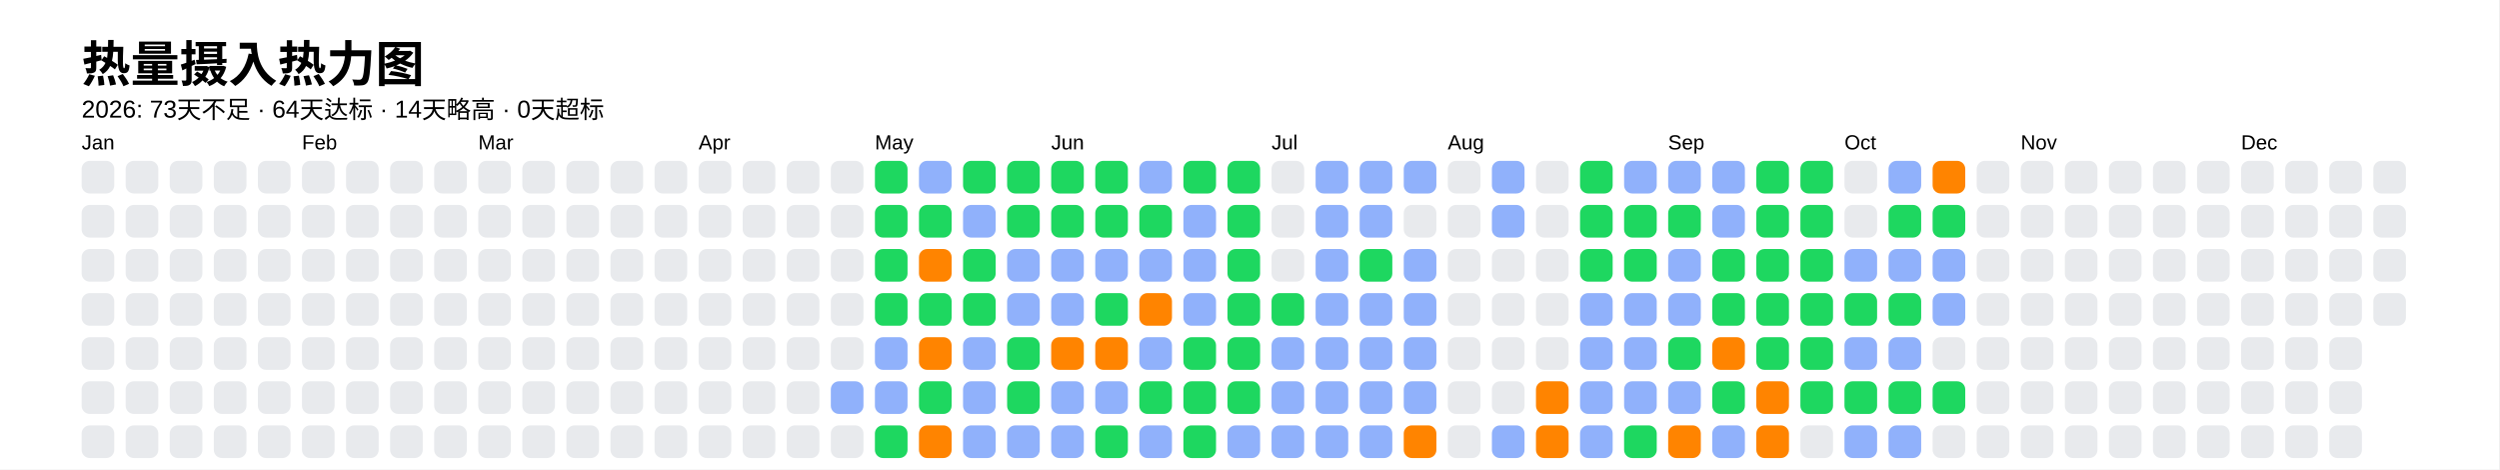
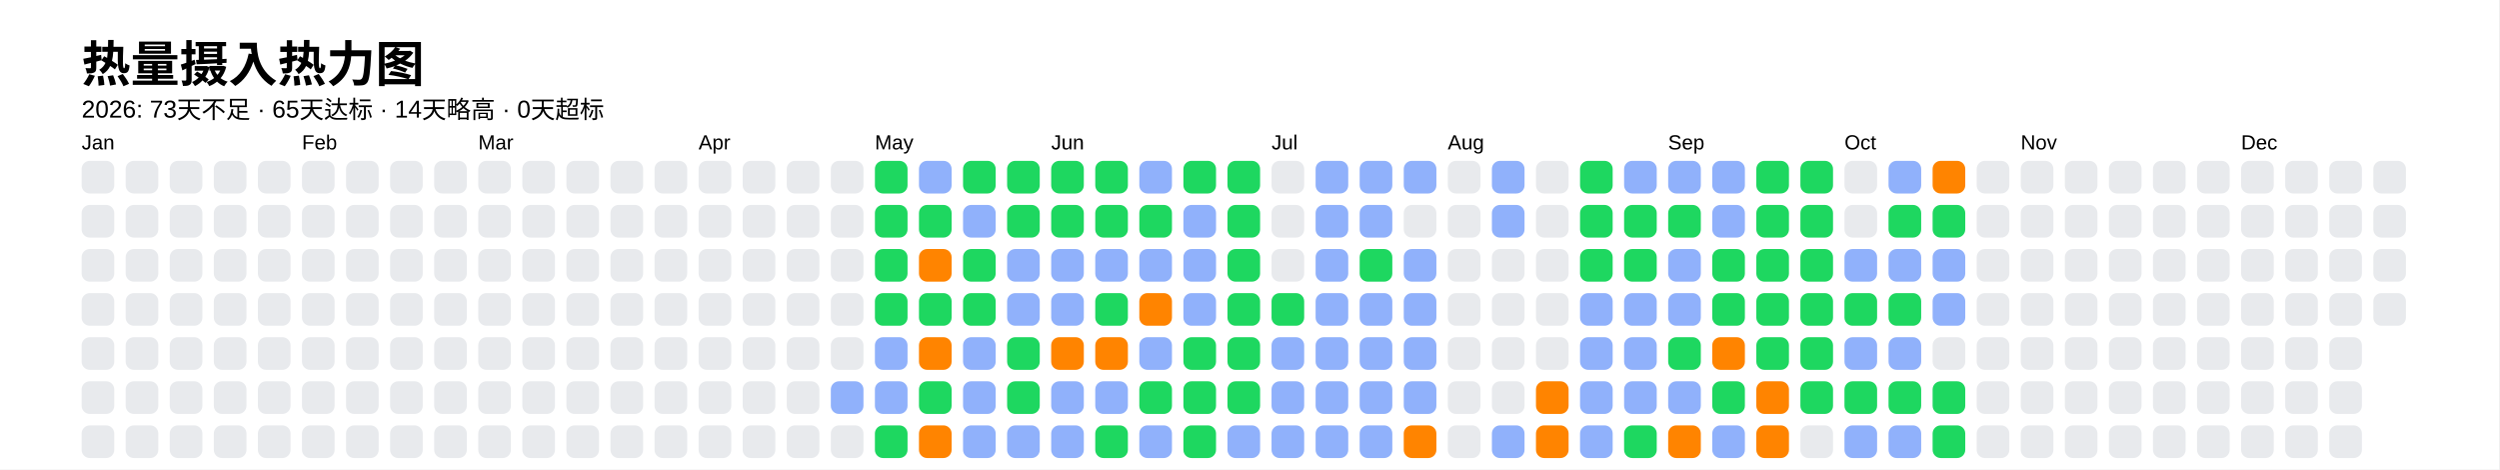
<svg xmlns="http://www.w3.org/2000/svg" style="background-color:white;" baseProfile="full" height="57.5mm" version="1.1" viewBox="0,0,306.2,57.5" width="306.2mm">
  <defs />
  <rect fill="#FFFFFF" height="57.5" width="306.2" x="0" y="0" />
  <text fill="#000000" style="font-size:6px; font-family:Arial; font-weight:bold;" x="10" y="10">热量摄入热力图</text>
-   <text fill="#000000" style="font-size:3px; font-family:Arial;" x="10" y="14.4">2026: 73天不足 · 64天达标 · 14天略高 · 0天超标</text>
+   <text fill="#000000" style="font-size:3px; font-family:Arial;" x="10" y="14.4">2026: 73天不足 · 65天达标 · 14天略高 · 0天超标</text>
  <text fill="#000000" style="font-size:2.5px; font-family:Arial" x="10" y="18.3">Jan</text>
  <rect fill="#E8EAED" height="4" rx="1" ry="1" width="4" x="10" y="19.7" />
  <rect fill="#E8EAED" height="4" rx="1" ry="1" width="4" x="10" y="25.1" />
  <rect fill="#E8EAED" height="4" rx="1" ry="1" width="4" x="10" y="30.5" />
  <rect fill="#E8EAED" height="4" rx="1" ry="1" width="4" x="10" y="35.9" />
  <rect fill="#E8EAED" height="4" rx="1" ry="1" width="4" x="10" y="41.3" />
  <rect fill="#E8EAED" height="4" rx="1" ry="1" width="4" x="10" y="46.7" />
  <rect fill="#E8EAED" height="4" rx="1" ry="1" width="4" x="10" y="52.1" />
  <rect fill="#E8EAED" height="4" rx="1" ry="1" width="4" x="15.4" y="19.7" />
  <rect fill="#E8EAED" height="4" rx="1" ry="1" width="4" x="15.4" y="25.1" />
  <rect fill="#E8EAED" height="4" rx="1" ry="1" width="4" x="15.4" y="30.5" />
  <rect fill="#E8EAED" height="4" rx="1" ry="1" width="4" x="15.4" y="35.9" />
  <rect fill="#E8EAED" height="4" rx="1" ry="1" width="4" x="15.4" y="41.3" />
  <rect fill="#E8EAED" height="4" rx="1" ry="1" width="4" x="15.4" y="46.7" />
  <rect fill="#E8EAED" height="4" rx="1" ry="1" width="4" x="15.4" y="52.1" />
  <rect fill="#E8EAED" height="4" rx="1" ry="1" width="4" x="20.8" y="19.7" />
  <rect fill="#E8EAED" height="4" rx="1" ry="1" width="4" x="20.8" y="25.1" />
  <rect fill="#E8EAED" height="4" rx="1" ry="1" width="4" x="20.8" y="30.5" />
  <rect fill="#E8EAED" height="4" rx="1" ry="1" width="4" x="20.8" y="35.9" />
  <rect fill="#E8EAED" height="4" rx="1" ry="1" width="4" x="20.8" y="41.3" />
  <rect fill="#E8EAED" height="4" rx="1" ry="1" width="4" x="20.8" y="46.7" />
  <rect fill="#E8EAED" height="4" rx="1" ry="1" width="4" x="20.8" y="52.1" />
  <rect fill="#E8EAED" height="4" rx="1" ry="1" width="4" x="26.2" y="19.7" />
  <rect fill="#E8EAED" height="4" rx="1" ry="1" width="4" x="26.2" y="25.1" />
  <rect fill="#E8EAED" height="4" rx="1" ry="1" width="4" x="26.2" y="30.5" />
  <rect fill="#E8EAED" height="4" rx="1" ry="1" width="4" x="26.2" y="35.9" />
  <rect fill="#E8EAED" height="4" rx="1" ry="1" width="4" x="26.2" y="41.3" />
  <rect fill="#E8EAED" height="4" rx="1" ry="1" width="4" x="26.2" y="46.7" />
  <rect fill="#E8EAED" height="4" rx="1" ry="1" width="4" x="26.2" y="52.1" />
  <rect fill="#E8EAED" height="4" rx="1" ry="1" width="4" x="31.6" y="19.7" />
  <rect fill="#E8EAED" height="4" rx="1" ry="1" width="4" x="31.6" y="25.1" />
  <rect fill="#E8EAED" height="4" rx="1" ry="1" width="4" x="31.6" y="30.5" />
  <rect fill="#E8EAED" height="4" rx="1" ry="1" width="4" x="31.6" y="35.9" />
  <rect fill="#E8EAED" height="4" rx="1" ry="1" width="4" x="31.6" y="41.3" />
  <rect fill="#E8EAED" height="4" rx="1" ry="1" width="4" x="31.6" y="46.7" />
  <rect fill="#E8EAED" height="4" rx="1" ry="1" width="4" x="31.6" y="52.1" />
  <text fill="#000000" style="font-size:2.5px; font-family:Arial" x="37.0" y="18.3">Feb</text>
  <rect fill="#E8EAED" height="4" rx="1" ry="1" width="4" x="37.0" y="19.7" />
  <rect fill="#E8EAED" height="4" rx="1" ry="1" width="4" x="37.0" y="25.1" />
  <rect fill="#E8EAED" height="4" rx="1" ry="1" width="4" x="37.0" y="30.5" />
  <rect fill="#E8EAED" height="4" rx="1" ry="1" width="4" x="37.0" y="35.9" />
  <rect fill="#E8EAED" height="4" rx="1" ry="1" width="4" x="37.0" y="41.3" />
  <rect fill="#E8EAED" height="4" rx="1" ry="1" width="4" x="37.0" y="46.7" />
  <rect fill="#E8EAED" height="4" rx="1" ry="1" width="4" x="37.0" y="52.1" />
  <rect fill="#E8EAED" height="4" rx="1" ry="1" width="4" x="42.4" y="19.7" />
  <rect fill="#E8EAED" height="4" rx="1" ry="1" width="4" x="42.4" y="25.1" />
  <rect fill="#E8EAED" height="4" rx="1" ry="1" width="4" x="42.4" y="30.5" />
  <rect fill="#E8EAED" height="4" rx="1" ry="1" width="4" x="42.4" y="35.9" />
  <rect fill="#E8EAED" height="4" rx="1" ry="1" width="4" x="42.4" y="41.3" />
  <rect fill="#E8EAED" height="4" rx="1" ry="1" width="4" x="42.4" y="46.7" />
  <rect fill="#E8EAED" height="4" rx="1" ry="1" width="4" x="42.4" y="52.1" />
  <rect fill="#E8EAED" height="4" rx="1" ry="1" width="4" x="47.8" y="19.7" />
  <rect fill="#E8EAED" height="4" rx="1" ry="1" width="4" x="47.8" y="25.1" />
  <rect fill="#E8EAED" height="4" rx="1" ry="1" width="4" x="47.8" y="30.5" />
  <rect fill="#E8EAED" height="4" rx="1" ry="1" width="4" x="47.8" y="35.9" />
  <rect fill="#E8EAED" height="4" rx="1" ry="1" width="4" x="47.8" y="41.3" />
  <rect fill="#E8EAED" height="4" rx="1" ry="1" width="4" x="47.8" y="46.7" />
  <rect fill="#E8EAED" height="4" rx="1" ry="1" width="4" x="47.8" y="52.1" />
  <rect fill="#E8EAED" height="4" rx="1" ry="1" width="4" x="53.2" y="19.7" />
  <rect fill="#E8EAED" height="4" rx="1" ry="1" width="4" x="53.2" y="25.1" />
  <rect fill="#E8EAED" height="4" rx="1" ry="1" width="4" x="53.2" y="30.5" />
  <rect fill="#E8EAED" height="4" rx="1" ry="1" width="4" x="53.2" y="35.9" />
  <rect fill="#E8EAED" height="4" rx="1" ry="1" width="4" x="53.2" y="41.3" />
  <rect fill="#E8EAED" height="4" rx="1" ry="1" width="4" x="53.2" y="46.7" />
  <rect fill="#E8EAED" height="4" rx="1" ry="1" width="4" x="53.2" y="52.1" />
  <text fill="#000000" style="font-size:2.5px; font-family:Arial" x="58.6" y="18.3">Mar</text>
  <rect fill="#E8EAED" height="4" rx="1" ry="1" width="4" x="58.6" y="19.7" />
  <rect fill="#E8EAED" height="4" rx="1" ry="1" width="4" x="58.6" y="25.1" />
  <rect fill="#E8EAED" height="4" rx="1" ry="1" width="4" x="58.6" y="30.5" />
  <rect fill="#E8EAED" height="4" rx="1" ry="1" width="4" x="58.6" y="35.9" />
  <rect fill="#E8EAED" height="4" rx="1" ry="1" width="4" x="58.6" y="41.3" />
  <rect fill="#E8EAED" height="4" rx="1" ry="1" width="4" x="58.6" y="46.7" />
  <rect fill="#E8EAED" height="4" rx="1" ry="1" width="4" x="58.6" y="52.1" />
  <rect fill="#E8EAED" height="4" rx="1" ry="1" width="4" x="64" y="19.7" />
  <rect fill="#E8EAED" height="4" rx="1" ry="1" width="4" x="64" y="25.1" />
  <rect fill="#E8EAED" height="4" rx="1" ry="1" width="4" x="64" y="30.5" />
  <rect fill="#E8EAED" height="4" rx="1" ry="1" width="4" x="64" y="35.9" />
  <rect fill="#E8EAED" height="4" rx="1" ry="1" width="4" x="64" y="41.3" />
  <rect fill="#E8EAED" height="4" rx="1" ry="1" width="4" x="64" y="46.7" />
  <rect fill="#E8EAED" height="4" rx="1" ry="1" width="4" x="64" y="52.1" />
  <rect fill="#E8EAED" height="4" rx="1" ry="1" width="4" x="69.4" y="19.7" />
  <rect fill="#E8EAED" height="4" rx="1" ry="1" width="4" x="69.4" y="25.1" />
  <rect fill="#E8EAED" height="4" rx="1" ry="1" width="4" x="69.4" y="30.5" />
  <rect fill="#E8EAED" height="4" rx="1" ry="1" width="4" x="69.4" y="35.9" />
  <rect fill="#E8EAED" height="4" rx="1" ry="1" width="4" x="69.4" y="41.3" />
  <rect fill="#E8EAED" height="4" rx="1" ry="1" width="4" x="69.4" y="46.7" />
  <rect fill="#E8EAED" height="4" rx="1" ry="1" width="4" x="69.4" y="52.1" />
  <rect fill="#E8EAED" height="4" rx="1" ry="1" width="4" x="74.8" y="19.7" />
  <rect fill="#E8EAED" height="4" rx="1" ry="1" width="4" x="74.8" y="25.1" />
  <rect fill="#E8EAED" height="4" rx="1" ry="1" width="4" x="74.8" y="30.5" />
  <rect fill="#E8EAED" height="4" rx="1" ry="1" width="4" x="74.8" y="35.9" />
  <rect fill="#E8EAED" height="4" rx="1" ry="1" width="4" x="74.8" y="41.3" />
  <rect fill="#E8EAED" height="4" rx="1" ry="1" width="4" x="74.8" y="46.7" />
  <rect fill="#E8EAED" height="4" rx="1" ry="1" width="4" x="74.8" y="52.1" />
  <rect fill="#E8EAED" height="4" rx="1" ry="1" width="4" x="80.2" y="19.7" />
  <rect fill="#E8EAED" height="4" rx="1" ry="1" width="4" x="80.2" y="25.1" />
  <rect fill="#E8EAED" height="4" rx="1" ry="1" width="4" x="80.2" y="30.5" />
  <rect fill="#E8EAED" height="4" rx="1" ry="1" width="4" x="80.2" y="35.9" />
  <rect fill="#E8EAED" height="4" rx="1" ry="1" width="4" x="80.2" y="41.3" />
  <rect fill="#E8EAED" height="4" rx="1" ry="1" width="4" x="80.2" y="46.7" />
  <rect fill="#E8EAED" height="4" rx="1" ry="1" width="4" x="80.2" y="52.1" />
  <text fill="#000000" style="font-size:2.5px; font-family:Arial" x="85.6" y="18.3">Apr</text>
  <rect fill="#E8EAED" height="4" rx="1" ry="1" width="4" x="85.6" y="19.7" />
  <rect fill="#E8EAED" height="4" rx="1" ry="1" width="4" x="85.6" y="25.1" />
  <rect fill="#E8EAED" height="4" rx="1" ry="1" width="4" x="85.6" y="30.5" />
  <rect fill="#E8EAED" height="4" rx="1" ry="1" width="4" x="85.6" y="35.9" />
  <rect fill="#E8EAED" height="4" rx="1" ry="1" width="4" x="85.6" y="41.3" />
  <rect fill="#E8EAED" height="4" rx="1" ry="1" width="4" x="85.6" y="46.7" />
  <rect fill="#E8EAED" height="4" rx="1" ry="1" width="4" x="85.6" y="52.1" />
  <rect fill="#E8EAED" height="4" rx="1" ry="1" width="4" x="91" y="19.7" />
  <rect fill="#E8EAED" height="4" rx="1" ry="1" width="4" x="91" y="25.1" />
  <rect fill="#E8EAED" height="4" rx="1" ry="1" width="4" x="91" y="30.5" />
  <rect fill="#E8EAED" height="4" rx="1" ry="1" width="4" x="91" y="35.9" />
  <rect fill="#E8EAED" height="4" rx="1" ry="1" width="4" x="91" y="41.3" />
  <rect fill="#E8EAED" height="4" rx="1" ry="1" width="4" x="91" y="46.7" />
  <rect fill="#E8EAED" height="4" rx="1" ry="1" width="4" x="91" y="52.1" />
  <rect fill="#E8EAED" height="4" rx="1" ry="1" width="4" x="96.4" y="19.7" />
  <rect fill="#E8EAED" height="4" rx="1" ry="1" width="4" x="96.4" y="25.1" />
  <rect fill="#E8EAED" height="4" rx="1" ry="1" width="4" x="96.4" y="30.5" />
  <rect fill="#E8EAED" height="4" rx="1" ry="1" width="4" x="96.4" y="35.9" />
  <rect fill="#E8EAED" height="4" rx="1" ry="1" width="4" x="96.4" y="41.3" />
  <rect fill="#E8EAED" height="4" rx="1" ry="1" width="4" x="96.4" y="46.7" />
  <rect fill="#E8EAED" height="4" rx="1" ry="1" width="4" x="96.4" y="52.1" />
  <rect fill="#E8EAED" height="4" rx="1" ry="1" width="4" x="101.8" y="19.7" />
  <rect fill="#E8EAED" height="4" rx="1" ry="1" width="4" x="101.8" y="25.1" />
  <rect fill="#E8EAED" height="4" rx="1" ry="1" width="4" x="101.8" y="30.5" />
  <rect fill="#E8EAED" height="4" rx="1" ry="1" width="4" x="101.8" y="35.9" />
  <rect fill="#E8EAED" height="4" rx="1" ry="1" width="4" x="101.8" y="41.3" />
  <rect fill="#90b1fb" height="4" rx="1" ry="1" width="4" x="101.8" y="46.7" />
  <rect fill="#E8EAED" height="4" rx="1" ry="1" width="4" x="101.8" y="52.1" />
  <text fill="#000000" style="font-size:2.5px; font-family:Arial" x="107.2" y="18.3">May</text>
  <rect fill="#1ed760" height="4" rx="1" ry="1" width="4" x="107.2" y="19.7" />
  <rect fill="#1ed760" height="4" rx="1" ry="1" width="4" x="107.2" y="25.1" />
  <rect fill="#1ed760" height="4" rx="1" ry="1" width="4" x="107.2" y="30.5" />
  <rect fill="#1ed760" height="4" rx="1" ry="1" width="4" x="107.2" y="35.9" />
  <rect fill="#90b1fb" height="4" rx="1" ry="1" width="4" x="107.2" y="41.3" />
  <rect fill="#90b1fb" height="4" rx="1" ry="1" width="4" x="107.2" y="46.7" />
  <rect fill="#1ed760" height="4" rx="1" ry="1" width="4" x="107.2" y="52.1" />
  <rect fill="#90b1fb" height="4" rx="1" ry="1" width="4" x="112.6" y="19.7" />
  <rect fill="#1ed760" height="4" rx="1" ry="1" width="4" x="112.6" y="25.1" />
  <rect fill="#ff8400" height="4" rx="1" ry="1" width="4" x="112.6" y="30.5" />
  <rect fill="#1ed760" height="4" rx="1" ry="1" width="4" x="112.6" y="35.9" />
  <rect fill="#ff8400" height="4" rx="1" ry="1" width="4" x="112.6" y="41.3" />
  <rect fill="#1ed760" height="4" rx="1" ry="1" width="4" x="112.6" y="46.7" />
  <rect fill="#ff8400" height="4" rx="1" ry="1" width="4" x="112.6" y="52.1" />
  <rect fill="#1ed760" height="4" rx="1" ry="1" width="4" x="118" y="19.7" />
  <rect fill="#90b1fb" height="4" rx="1" ry="1" width="4" x="118" y="25.1" />
  <rect fill="#1ed760" height="4" rx="1" ry="1" width="4" x="118" y="30.5" />
  <rect fill="#1ed760" height="4" rx="1" ry="1" width="4" x="118" y="35.9" />
  <rect fill="#90b1fb" height="4" rx="1" ry="1" width="4" x="118" y="41.3" />
  <rect fill="#90b1fb" height="4" rx="1" ry="1" width="4" x="118" y="46.7" />
  <rect fill="#90b1fb" height="4" rx="1" ry="1" width="4" x="118" y="52.1" />
  <rect fill="#1ed760" height="4" rx="1" ry="1" width="4" x="123.4" y="19.7" />
  <rect fill="#1ed760" height="4" rx="1" ry="1" width="4" x="123.4" y="25.1" />
  <rect fill="#90b1fb" height="4" rx="1" ry="1" width="4" x="123.4" y="30.5" />
  <rect fill="#90b1fb" height="4" rx="1" ry="1" width="4" x="123.4" y="35.9" />
  <rect fill="#1ed760" height="4" rx="1" ry="1" width="4" x="123.4" y="41.3" />
  <rect fill="#1ed760" height="4" rx="1" ry="1" width="4" x="123.4" y="46.7" />
  <rect fill="#90b1fb" height="4" rx="1" ry="1" width="4" x="123.4" y="52.1" />
  <text fill="#000000" style="font-size:2.5px; font-family:Arial" x="128.8" y="18.3">Jun</text>
  <rect fill="#1ed760" height="4" rx="1" ry="1" width="4" x="128.8" y="19.7" />
  <rect fill="#1ed760" height="4" rx="1" ry="1" width="4" x="128.8" y="25.1" />
  <rect fill="#90b1fb" height="4" rx="1" ry="1" width="4" x="128.8" y="30.5" />
  <rect fill="#90b1fb" height="4" rx="1" ry="1" width="4" x="128.8" y="35.9" />
  <rect fill="#ff8400" height="4" rx="1" ry="1" width="4" x="128.8" y="41.3" />
  <rect fill="#90b1fb" height="4" rx="1" ry="1" width="4" x="128.8" y="46.7" />
  <rect fill="#90b1fb" height="4" rx="1" ry="1" width="4" x="128.8" y="52.1" />
  <rect fill="#1ed760" height="4" rx="1" ry="1" width="4" x="134.2" y="19.7" />
  <rect fill="#1ed760" height="4" rx="1" ry="1" width="4" x="134.2" y="25.1" />
  <rect fill="#90b1fb" height="4" rx="1" ry="1" width="4" x="134.2" y="30.5" />
  <rect fill="#1ed760" height="4" rx="1" ry="1" width="4" x="134.2" y="35.9" />
  <rect fill="#ff8400" height="4" rx="1" ry="1" width="4" x="134.2" y="41.3" />
  <rect fill="#90b1fb" height="4" rx="1" ry="1" width="4" x="134.2" y="46.7" />
  <rect fill="#1ed760" height="4" rx="1" ry="1" width="4" x="134.2" y="52.1" />
  <rect fill="#90b1fb" height="4" rx="1" ry="1" width="4" x="139.6" y="19.7" />
  <rect fill="#1ed760" height="4" rx="1" ry="1" width="4" x="139.6" y="25.1" />
  <rect fill="#90b1fb" height="4" rx="1" ry="1" width="4" x="139.6" y="30.5" />
  <rect fill="#ff8400" height="4" rx="1" ry="1" width="4" x="139.6" y="35.9" />
  <rect fill="#90b1fb" height="4" rx="1" ry="1" width="4" x="139.6" y="41.3" />
  <rect fill="#1ed760" height="4" rx="1" ry="1" width="4" x="139.6" y="46.7" />
  <rect fill="#90b1fb" height="4" rx="1" ry="1" width="4" x="139.6" y="52.1" />
  <rect fill="#1ed760" height="4" rx="1" ry="1" width="4" x="145" y="19.7" />
  <rect fill="#90b1fb" height="4" rx="1" ry="1" width="4" x="145" y="25.1" />
  <rect fill="#90b1fb" height="4" rx="1" ry="1" width="4" x="145" y="30.5" />
  <rect fill="#90b1fb" height="4" rx="1" ry="1" width="4" x="145" y="35.9" />
  <rect fill="#1ed760" height="4" rx="1" ry="1" width="4" x="145" y="41.3" />
  <rect fill="#1ed760" height="4" rx="1" ry="1" width="4" x="145" y="46.7" />
  <rect fill="#1ed760" height="4" rx="1" ry="1" width="4" x="145" y="52.1" />
  <rect fill="#1ed760" height="4" rx="1" ry="1" width="4" x="150.4" y="19.7" />
  <rect fill="#1ed760" height="4" rx="1" ry="1" width="4" x="150.4" y="25.1" />
  <rect fill="#1ed760" height="4" rx="1" ry="1" width="4" x="150.4" y="30.5" />
  <rect fill="#1ed760" height="4" rx="1" ry="1" width="4" x="150.4" y="35.9" />
  <rect fill="#1ed760" height="4" rx="1" ry="1" width="4" x="150.4" y="41.3" />
  <rect fill="#1ed760" height="4" rx="1" ry="1" width="4" x="150.4" y="46.7" />
  <rect fill="#90b1fb" height="4" rx="1" ry="1" width="4" x="150.4" y="52.1" />
  <text fill="#000000" style="font-size:2.5px; font-family:Arial" x="155.8" y="18.3">Jul</text>
  <rect fill="#E8EAED" height="4" rx="1" ry="1" width="4" x="155.8" y="19.7" />
  <rect fill="#E8EAED" height="4" rx="1" ry="1" width="4" x="155.8" y="25.1" />
  <rect fill="#E8EAED" height="4" rx="1" ry="1" width="4" x="155.8" y="30.5" />
  <rect fill="#1ed760" height="4" rx="1" ry="1" width="4" x="155.8" y="35.9" />
  <rect fill="#90b1fb" height="4" rx="1" ry="1" width="4" x="155.8" y="41.3" />
  <rect fill="#90b1fb" height="4" rx="1" ry="1" width="4" x="155.8" y="46.7" />
  <rect fill="#90b1fb" height="4" rx="1" ry="1" width="4" x="155.8" y="52.1" />
  <rect fill="#90b1fb" height="4" rx="1" ry="1" width="4" x="161.2" y="19.7" />
  <rect fill="#90b1fb" height="4" rx="1" ry="1" width="4" x="161.2" y="25.1" />
  <rect fill="#90b1fb" height="4" rx="1" ry="1" width="4" x="161.2" y="30.5" />
  <rect fill="#90b1fb" height="4" rx="1" ry="1" width="4" x="161.2" y="35.9" />
  <rect fill="#90b1fb" height="4" rx="1" ry="1" width="4" x="161.2" y="41.3" />
  <rect fill="#90b1fb" height="4" rx="1" ry="1" width="4" x="161.2" y="46.7" />
  <rect fill="#90b1fb" height="4" rx="1" ry="1" width="4" x="161.2" y="52.1" />
  <rect fill="#90b1fb" height="4" rx="1" ry="1" width="4" x="166.6" y="19.7" />
  <rect fill="#90b1fb" height="4" rx="1" ry="1" width="4" x="166.6" y="25.1" />
  <rect fill="#1ed760" height="4" rx="1" ry="1" width="4" x="166.6" y="30.5" />
  <rect fill="#90b1fb" height="4" rx="1" ry="1" width="4" x="166.6" y="35.9" />
  <rect fill="#90b1fb" height="4" rx="1" ry="1" width="4" x="166.6" y="41.3" />
  <rect fill="#90b1fb" height="4" rx="1" ry="1" width="4" x="166.6" y="46.7" />
  <rect fill="#90b1fb" height="4" rx="1" ry="1" width="4" x="166.6" y="52.1" />
  <rect fill="#90b1fb" height="4" rx="1" ry="1" width="4" x="172" y="19.7" />
  <rect fill="#E8EAED" height="4" rx="1" ry="1" width="4" x="172" y="25.1" />
  <rect fill="#90b1fb" height="4" rx="1" ry="1" width="4" x="172" y="30.5" />
  <rect fill="#90b1fb" height="4" rx="1" ry="1" width="4" x="172" y="35.9" />
  <rect fill="#90b1fb" height="4" rx="1" ry="1" width="4" x="172" y="41.3" />
  <rect fill="#90b1fb" height="4" rx="1" ry="1" width="4" x="172" y="46.7" />
  <rect fill="#ff8400" height="4" rx="1" ry="1" width="4" x="172" y="52.1" />
  <text fill="#000000" style="font-size:2.5px; font-family:Arial" x="177.4" y="18.3">Aug</text>
  <rect fill="#E8EAED" height="4" rx="1" ry="1" width="4" x="177.4" y="19.7" />
  <rect fill="#E8EAED" height="4" rx="1" ry="1" width="4" x="177.4" y="25.1" />
  <rect fill="#E8EAED" height="4" rx="1" ry="1" width="4" x="177.4" y="30.5" />
  <rect fill="#E8EAED" height="4" rx="1" ry="1" width="4" x="177.4" y="35.9" />
  <rect fill="#E8EAED" height="4" rx="1" ry="1" width="4" x="177.4" y="41.3" />
  <rect fill="#E8EAED" height="4" rx="1" ry="1" width="4" x="177.4" y="46.7" />
  <rect fill="#E8EAED" height="4" rx="1" ry="1" width="4" x="177.4" y="52.1" />
  <rect fill="#90b1fb" height="4" rx="1" ry="1" width="4" x="182.8" y="19.7" />
  <rect fill="#90b1fb" height="4" rx="1" ry="1" width="4" x="182.8" y="25.1" />
  <rect fill="#E8EAED" height="4" rx="1" ry="1" width="4" x="182.8" y="30.5" />
  <rect fill="#E8EAED" height="4" rx="1" ry="1" width="4" x="182.8" y="35.9" />
  <rect fill="#E8EAED" height="4" rx="1" ry="1" width="4" x="182.8" y="41.3" />
  <rect fill="#E8EAED" height="4" rx="1" ry="1" width="4" x="182.8" y="46.7" />
  <rect fill="#90b1fb" height="4" rx="1" ry="1" width="4" x="182.8" y="52.1" />
  <rect fill="#E8EAED" height="4" rx="1" ry="1" width="4" x="188.2" y="19.7" />
  <rect fill="#E8EAED" height="4" rx="1" ry="1" width="4" x="188.2" y="25.1" />
  <rect fill="#E8EAED" height="4" rx="1" ry="1" width="4" x="188.2" y="30.5" />
  <rect fill="#E8EAED" height="4" rx="1" ry="1" width="4" x="188.2" y="35.9" />
  <rect fill="#E8EAED" height="4" rx="1" ry="1" width="4" x="188.2" y="41.3" />
  <rect fill="#ff8400" height="4" rx="1" ry="1" width="4" x="188.2" y="46.7" />
  <rect fill="#ff8400" height="4" rx="1" ry="1" width="4" x="188.2" y="52.1" />
  <rect fill="#1ed760" height="4" rx="1" ry="1" width="4" x="193.6" y="19.7" />
  <rect fill="#1ed760" height="4" rx="1" ry="1" width="4" x="193.6" y="25.1" />
  <rect fill="#1ed760" height="4" rx="1" ry="1" width="4" x="193.6" y="30.5" />
  <rect fill="#90b1fb" height="4" rx="1" ry="1" width="4" x="193.6" y="35.9" />
  <rect fill="#90b1fb" height="4" rx="1" ry="1" width="4" x="193.6" y="41.3" />
  <rect fill="#90b1fb" height="4" rx="1" ry="1" width="4" x="193.6" y="46.7" />
  <rect fill="#90b1fb" height="4" rx="1" ry="1" width="4" x="193.6" y="52.1" />
  <rect fill="#90b1fb" height="4" rx="1" ry="1" width="4" x="199" y="19.7" />
  <rect fill="#1ed760" height="4" rx="1" ry="1" width="4" x="199" y="25.1" />
  <rect fill="#1ed760" height="4" rx="1" ry="1" width="4" x="199" y="30.5" />
  <rect fill="#90b1fb" height="4" rx="1" ry="1" width="4" x="199" y="35.9" />
  <rect fill="#90b1fb" height="4" rx="1" ry="1" width="4" x="199" y="41.3" />
  <rect fill="#90b1fb" height="4" rx="1" ry="1" width="4" x="199" y="46.7" />
  <rect fill="#1ed760" height="4" rx="1" ry="1" width="4" x="199" y="52.1" />
  <text fill="#000000" style="font-size:2.5px; font-family:Arial" x="204.4" y="18.3">Sep</text>
  <rect fill="#90b1fb" height="4" rx="1" ry="1" width="4" x="204.4" y="19.7" />
  <rect fill="#1ed760" height="4" rx="1" ry="1" width="4" x="204.4" y="25.1" />
  <rect fill="#90b1fb" height="4" rx="1" ry="1" width="4" x="204.4" y="30.5" />
  <rect fill="#90b1fb" height="4" rx="1" ry="1" width="4" x="204.4" y="35.9" />
  <rect fill="#1ed760" height="4" rx="1" ry="1" width="4" x="204.4" y="41.3" />
  <rect fill="#90b1fb" height="4" rx="1" ry="1" width="4" x="204.4" y="46.7" />
  <rect fill="#ff8400" height="4" rx="1" ry="1" width="4" x="204.4" y="52.1" />
  <rect fill="#90b1fb" height="4" rx="1" ry="1" width="4" x="209.8" y="19.7" />
  <rect fill="#90b1fb" height="4" rx="1" ry="1" width="4" x="209.8" y="25.1" />
  <rect fill="#1ed760" height="4" rx="1" ry="1" width="4" x="209.8" y="30.5" />
  <rect fill="#1ed760" height="4" rx="1" ry="1" width="4" x="209.8" y="35.9" />
  <rect fill="#ff8400" height="4" rx="1" ry="1" width="4" x="209.8" y="41.3" />
  <rect fill="#1ed760" height="4" rx="1" ry="1" width="4" x="209.8" y="46.7" />
  <rect fill="#90b1fb" height="4" rx="1" ry="1" width="4" x="209.8" y="52.1" />
  <rect fill="#1ed760" height="4" rx="1" ry="1" width="4" x="215.2" y="19.7" />
  <rect fill="#1ed760" height="4" rx="1" ry="1" width="4" x="215.2" y="25.1" />
  <rect fill="#1ed760" height="4" rx="1" ry="1" width="4" x="215.2" y="30.5" />
  <rect fill="#1ed760" height="4" rx="1" ry="1" width="4" x="215.2" y="35.9" />
  <rect fill="#1ed760" height="4" rx="1" ry="1" width="4" x="215.2" y="41.3" />
  <rect fill="#ff8400" height="4" rx="1" ry="1" width="4" x="215.2" y="46.7" />
  <rect fill="#ff8400" height="4" rx="1" ry="1" width="4" x="215.2" y="52.1" />
  <rect fill="#1ed760" height="4" rx="1" ry="1" width="4" x="220.6" y="19.7" />
  <rect fill="#1ed760" height="4" rx="1" ry="1" width="4" x="220.6" y="25.1" />
  <rect fill="#1ed760" height="4" rx="1" ry="1" width="4" x="220.6" y="30.5" />
  <rect fill="#1ed760" height="4" rx="1" ry="1" width="4" x="220.6" y="35.9" />
  <rect fill="#1ed760" height="4" rx="1" ry="1" width="4" x="220.6" y="41.3" />
  <rect fill="#1ed760" height="4" rx="1" ry="1" width="4" x="220.6" y="46.7" />
  <rect fill="#E8EAED" height="4" rx="1" ry="1" width="4" x="220.6" y="52.1" />
  <text fill="#000000" style="font-size:2.5px; font-family:Arial" x="226" y="18.3">Oct</text>
  <rect fill="#E8EAED" height="4" rx="1" ry="1" width="4" x="226" y="19.7" />
  <rect fill="#E8EAED" height="4" rx="1" ry="1" width="4" x="226" y="25.1" />
  <rect fill="#90b1fb" height="4" rx="1" ry="1" width="4" x="226" y="30.5" />
  <rect fill="#1ed760" height="4" rx="1" ry="1" width="4" x="226" y="35.9" />
  <rect fill="#90b1fb" height="4" rx="1" ry="1" width="4" x="226" y="41.3" />
  <rect fill="#1ed760" height="4" rx="1" ry="1" width="4" x="226" y="46.7" />
  <rect fill="#90b1fb" height="4" rx="1" ry="1" width="4" x="226" y="52.1" />
  <rect fill="#90b1fb" height="4" rx="1" ry="1" width="4" x="231.4" y="19.7" />
  <rect fill="#1ed760" height="4" rx="1" ry="1" width="4" x="231.4" y="25.1" />
  <rect fill="#90b1fb" height="4" rx="1" ry="1" width="4" x="231.4" y="30.5" />
  <rect fill="#1ed760" height="4" rx="1" ry="1" width="4" x="231.4" y="35.9" />
  <rect fill="#90b1fb" height="4" rx="1" ry="1" width="4" x="231.4" y="41.3" />
  <rect fill="#1ed760" height="4" rx="1" ry="1" width="4" x="231.4" y="46.7" />
  <rect fill="#90b1fb" height="4" rx="1" ry="1" width="4" x="231.4" y="52.1" />
  <rect fill="#ff8400" height="4" rx="1" ry="1" width="4" x="236.8" y="19.7" />
  <rect fill="#1ed760" height="4" rx="1" ry="1" width="4" x="236.8" y="25.1" />
  <rect fill="#90b1fb" height="4" rx="1" ry="1" width="4" x="236.8" y="30.5" />
  <rect fill="#90b1fb" height="4" rx="1" ry="1" width="4" x="236.8" y="35.9" />
  <rect fill="#E8EAED" height="4" rx="1" ry="1" width="4" x="236.8" y="41.3" />
  <rect fill="#1ed760" height="4" rx="1" ry="1" width="4" x="236.8" y="46.7" />
-   <rect fill="#E8EAED" height="4" rx="1" ry="1" width="4" x="236.8" y="52.1" />
+   <rect fill="#1ed760" height="4" rx="1" ry="1" width="4" x="236.8" y="52.1" />
  <rect fill="#E8EAED" height="4" rx="1" ry="1" width="4" x="242.2" y="19.7" />
  <rect fill="#E8EAED" height="4" rx="1" ry="1" width="4" x="242.2" y="25.1" />
  <rect fill="#E8EAED" height="4" rx="1" ry="1" width="4" x="242.2" y="30.5" />
  <rect fill="#E8EAED" height="4" rx="1" ry="1" width="4" x="242.2" y="35.9" />
  <rect fill="#E8EAED" height="4" rx="1" ry="1" width="4" x="242.2" y="41.3" />
  <rect fill="#E8EAED" height="4" rx="1" ry="1" width="4" x="242.2" y="46.7" />
  <rect fill="#E8EAED" height="4" rx="1" ry="1" width="4" x="242.2" y="52.1" />
  <text fill="#000000" style="font-size:2.5px; font-family:Arial" x="247.6" y="18.3">Nov</text>
  <rect fill="#E8EAED" height="4" rx="1" ry="1" width="4" x="247.6" y="19.7" />
  <rect fill="#E8EAED" height="4" rx="1" ry="1" width="4" x="247.6" y="25.1" />
  <rect fill="#E8EAED" height="4" rx="1" ry="1" width="4" x="247.6" y="30.5" />
  <rect fill="#E8EAED" height="4" rx="1" ry="1" width="4" x="247.6" y="35.9" />
  <rect fill="#E8EAED" height="4" rx="1" ry="1" width="4" x="247.6" y="41.3" />
  <rect fill="#E8EAED" height="4" rx="1" ry="1" width="4" x="247.6" y="46.7" />
  <rect fill="#E8EAED" height="4" rx="1" ry="1" width="4" x="247.6" y="52.1" />
  <rect fill="#E8EAED" height="4" rx="1" ry="1" width="4" x="253" y="19.7" />
  <rect fill="#E8EAED" height="4" rx="1" ry="1" width="4" x="253" y="25.1" />
  <rect fill="#E8EAED" height="4" rx="1" ry="1" width="4" x="253" y="30.5" />
  <rect fill="#E8EAED" height="4" rx="1" ry="1" width="4" x="253" y="35.9" />
  <rect fill="#E8EAED" height="4" rx="1" ry="1" width="4" x="253" y="41.3" />
  <rect fill="#E8EAED" height="4" rx="1" ry="1" width="4" x="253" y="46.7" />
  <rect fill="#E8EAED" height="4" rx="1" ry="1" width="4" x="253" y="52.1" />
  <rect fill="#E8EAED" height="4" rx="1" ry="1" width="4" x="258.4" y="19.7" />
  <rect fill="#E8EAED" height="4" rx="1" ry="1" width="4" x="258.4" y="25.1" />
  <rect fill="#E8EAED" height="4" rx="1" ry="1" width="4" x="258.4" y="30.5" />
  <rect fill="#E8EAED" height="4" rx="1" ry="1" width="4" x="258.4" y="35.9" />
  <rect fill="#E8EAED" height="4" rx="1" ry="1" width="4" x="258.4" y="41.3" />
  <rect fill="#E8EAED" height="4" rx="1" ry="1" width="4" x="258.4" y="46.7" />
  <rect fill="#E8EAED" height="4" rx="1" ry="1" width="4" x="258.4" y="52.1" />
  <rect fill="#E8EAED" height="4" rx="1" ry="1" width="4" x="263.8" y="19.7" />
  <rect fill="#E8EAED" height="4" rx="1" ry="1" width="4" x="263.8" y="25.1" />
  <rect fill="#E8EAED" height="4" rx="1" ry="1" width="4" x="263.8" y="30.5" />
  <rect fill="#E8EAED" height="4" rx="1" ry="1" width="4" x="263.8" y="35.9" />
  <rect fill="#E8EAED" height="4" rx="1" ry="1" width="4" x="263.8" y="41.3" />
  <rect fill="#E8EAED" height="4" rx="1" ry="1" width="4" x="263.8" y="46.7" />
  <rect fill="#E8EAED" height="4" rx="1" ry="1" width="4" x="263.8" y="52.1" />
  <rect fill="#E8EAED" height="4" rx="1" ry="1" width="4" x="269.2" y="19.7" />
  <rect fill="#E8EAED" height="4" rx="1" ry="1" width="4" x="269.2" y="25.1" />
  <rect fill="#E8EAED" height="4" rx="1" ry="1" width="4" x="269.2" y="30.5" />
  <rect fill="#E8EAED" height="4" rx="1" ry="1" width="4" x="269.2" y="35.9" />
  <rect fill="#E8EAED" height="4" rx="1" ry="1" width="4" x="269.2" y="41.3" />
  <rect fill="#E8EAED" height="4" rx="1" ry="1" width="4" x="269.2" y="46.7" />
  <rect fill="#E8EAED" height="4" rx="1" ry="1" width="4" x="269.2" y="52.1" />
  <text fill="#000000" style="font-size:2.5px; font-family:Arial" x="274.6" y="18.3">Dec</text>
  <rect fill="#E8EAED" height="4" rx="1" ry="1" width="4" x="274.6" y="19.7" />
  <rect fill="#E8EAED" height="4" rx="1" ry="1" width="4" x="274.6" y="25.1" />
  <rect fill="#E8EAED" height="4" rx="1" ry="1" width="4" x="274.6" y="30.5" />
  <rect fill="#E8EAED" height="4" rx="1" ry="1" width="4" x="274.6" y="35.9" />
  <rect fill="#E8EAED" height="4" rx="1" ry="1" width="4" x="274.6" y="41.3" />
  <rect fill="#E8EAED" height="4" rx="1" ry="1" width="4" x="274.6" y="46.7" />
  <rect fill="#E8EAED" height="4" rx="1" ry="1" width="4" x="274.6" y="52.1" />
  <rect fill="#E8EAED" height="4" rx="1" ry="1" width="4" x="280" y="19.7" />
  <rect fill="#E8EAED" height="4" rx="1" ry="1" width="4" x="280" y="25.1" />
  <rect fill="#E8EAED" height="4" rx="1" ry="1" width="4" x="280" y="30.5" />
  <rect fill="#E8EAED" height="4" rx="1" ry="1" width="4" x="280" y="35.9" />
  <rect fill="#E8EAED" height="4" rx="1" ry="1" width="4" x="280" y="41.3" />
  <rect fill="#E8EAED" height="4" rx="1" ry="1" width="4" x="280" y="46.7" />
  <rect fill="#E8EAED" height="4" rx="1" ry="1" width="4" x="280" y="52.1" />
  <rect fill="#E8EAED" height="4" rx="1" ry="1" width="4" x="285.4" y="19.7" />
  <rect fill="#E8EAED" height="4" rx="1" ry="1" width="4" x="285.4" y="25.1" />
  <rect fill="#E8EAED" height="4" rx="1" ry="1" width="4" x="285.4" y="30.5" />
  <rect fill="#E8EAED" height="4" rx="1" ry="1" width="4" x="285.4" y="35.9" />
  <rect fill="#E8EAED" height="4" rx="1" ry="1" width="4" x="285.4" y="41.3" />
  <rect fill="#E8EAED" height="4" rx="1" ry="1" width="4" x="285.4" y="46.7" />
  <rect fill="#E8EAED" height="4" rx="1" ry="1" width="4" x="285.4" y="52.1" />
  <rect fill="#E8EAED" height="4" rx="1" ry="1" width="4" x="290.8" y="19.7" />
  <rect fill="#E8EAED" height="4" rx="1" ry="1" width="4" x="290.8" y="25.1" />
  <rect fill="#E8EAED" height="4" rx="1" ry="1" width="4" x="290.8" y="30.5" />
  <rect fill="#E8EAED" height="4" rx="1" ry="1" width="4" x="290.8" y="35.9" />
</svg>
